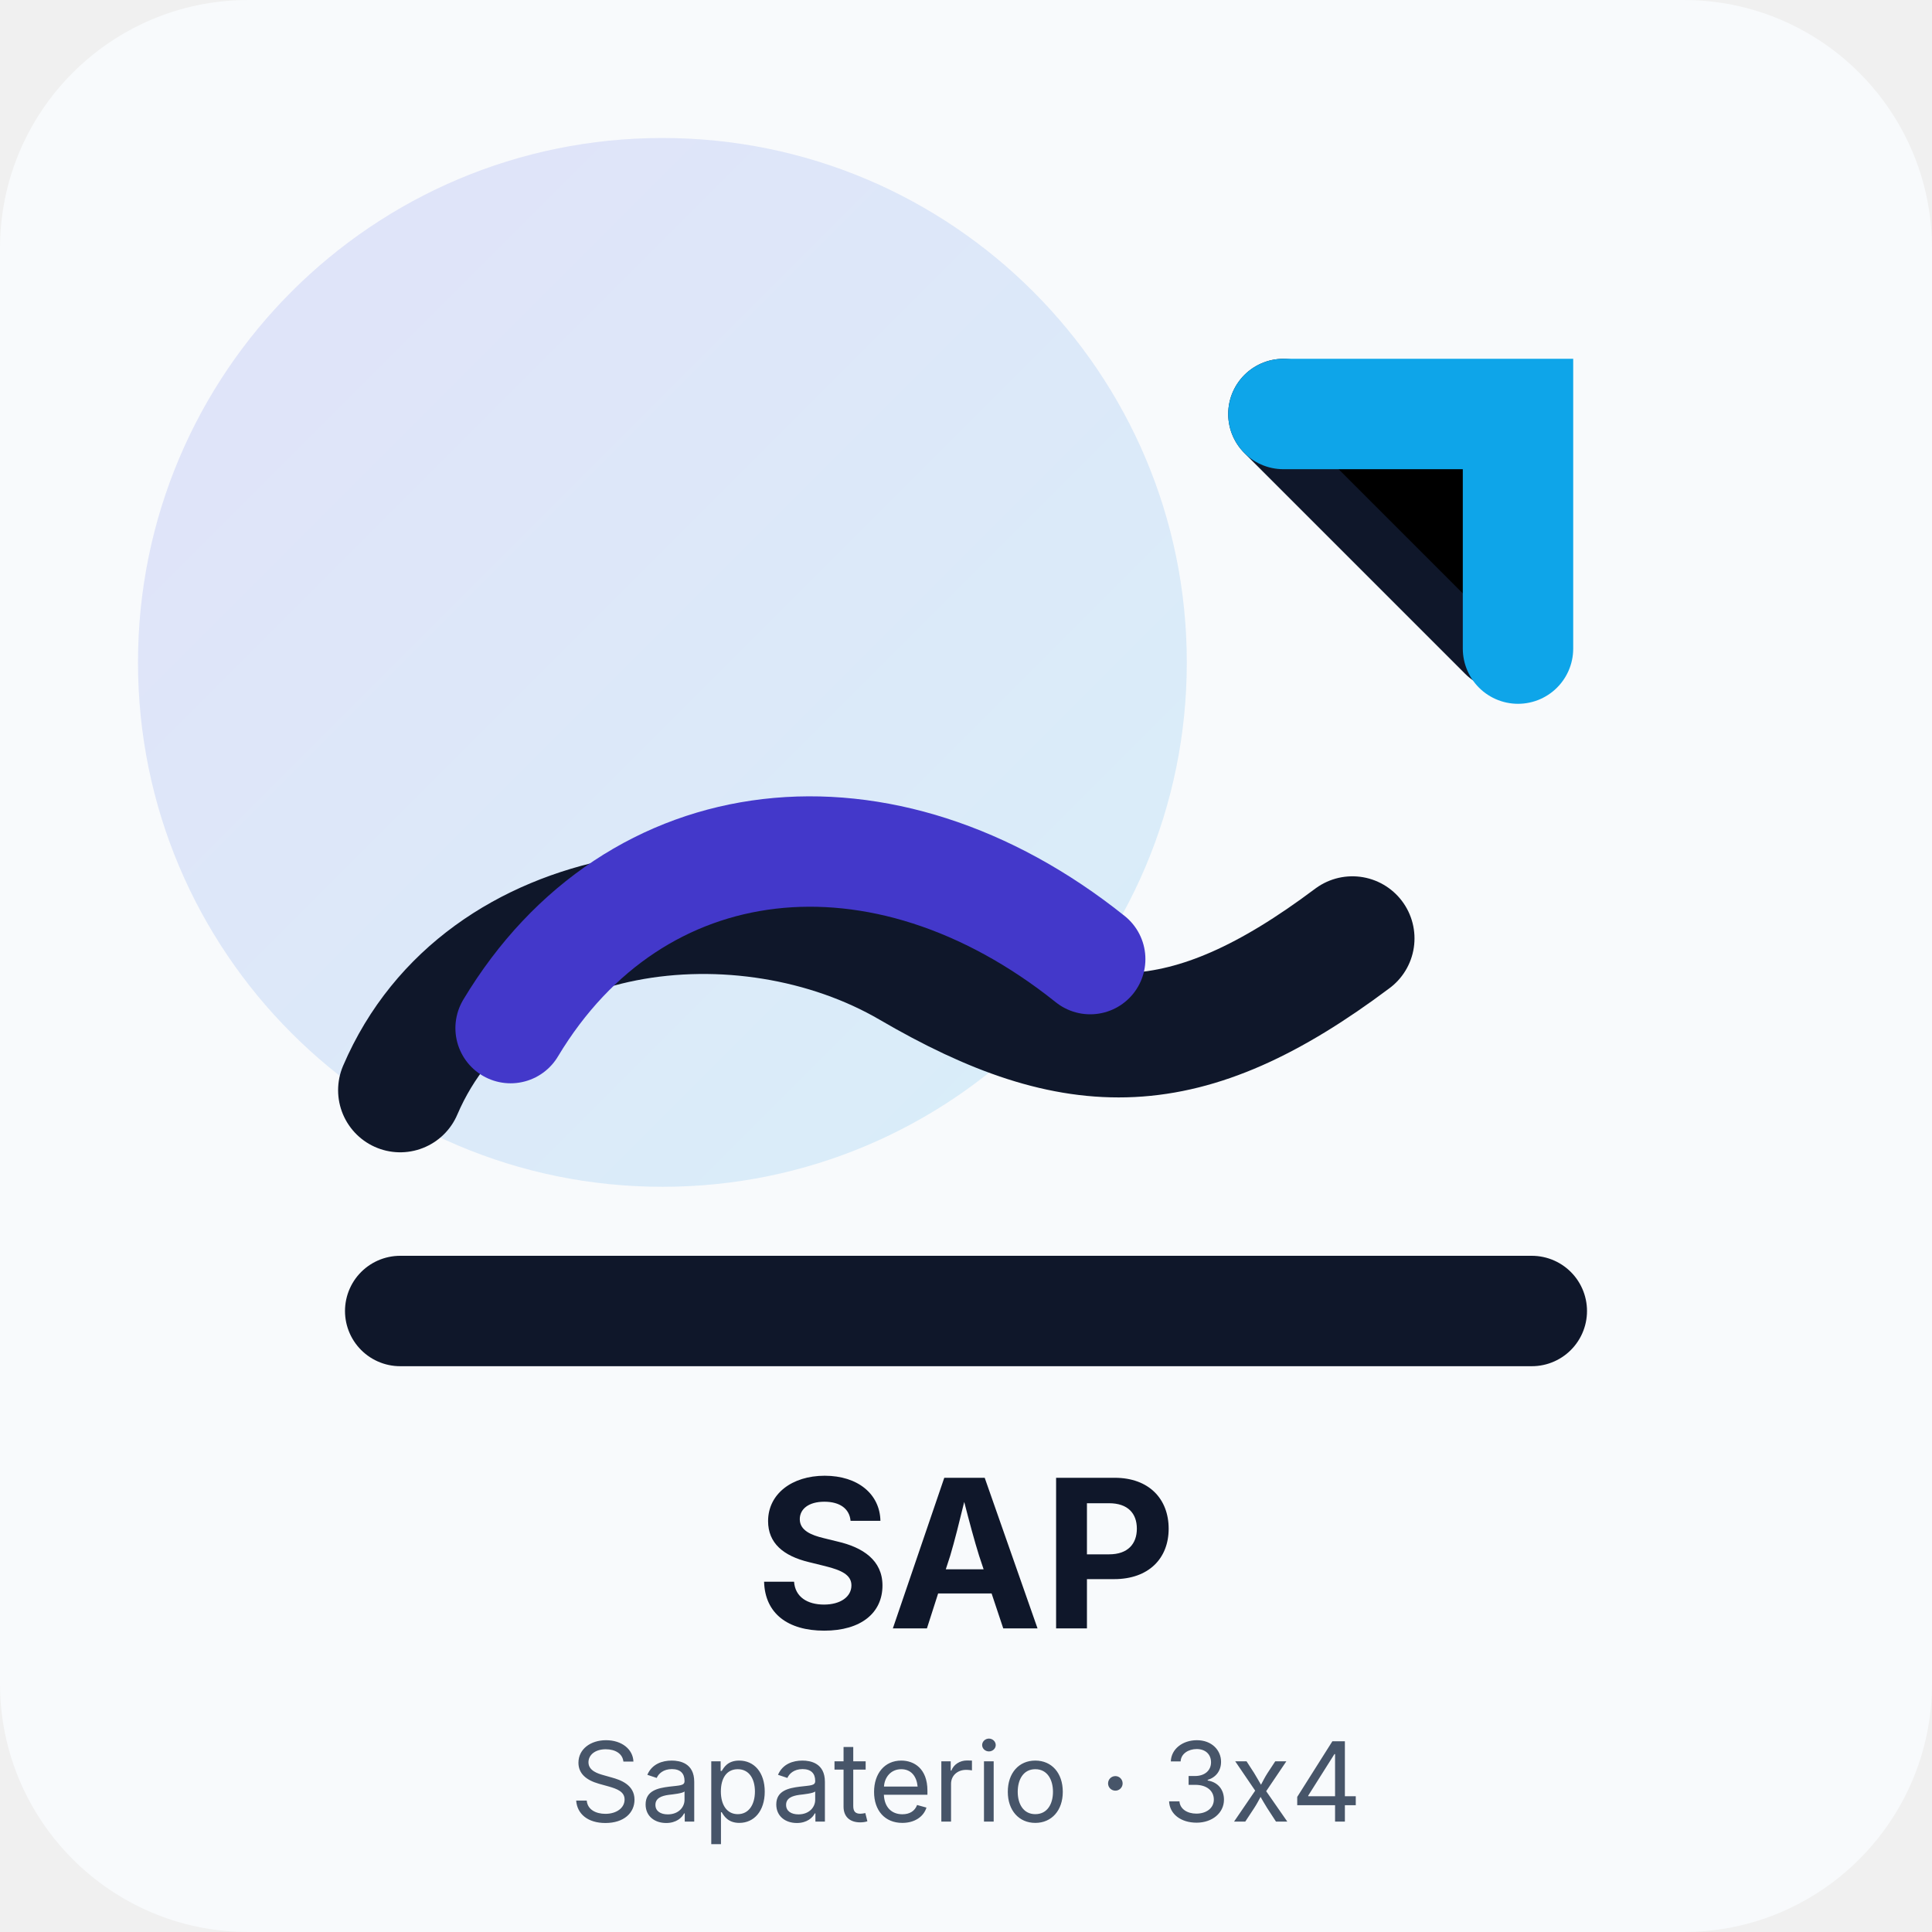
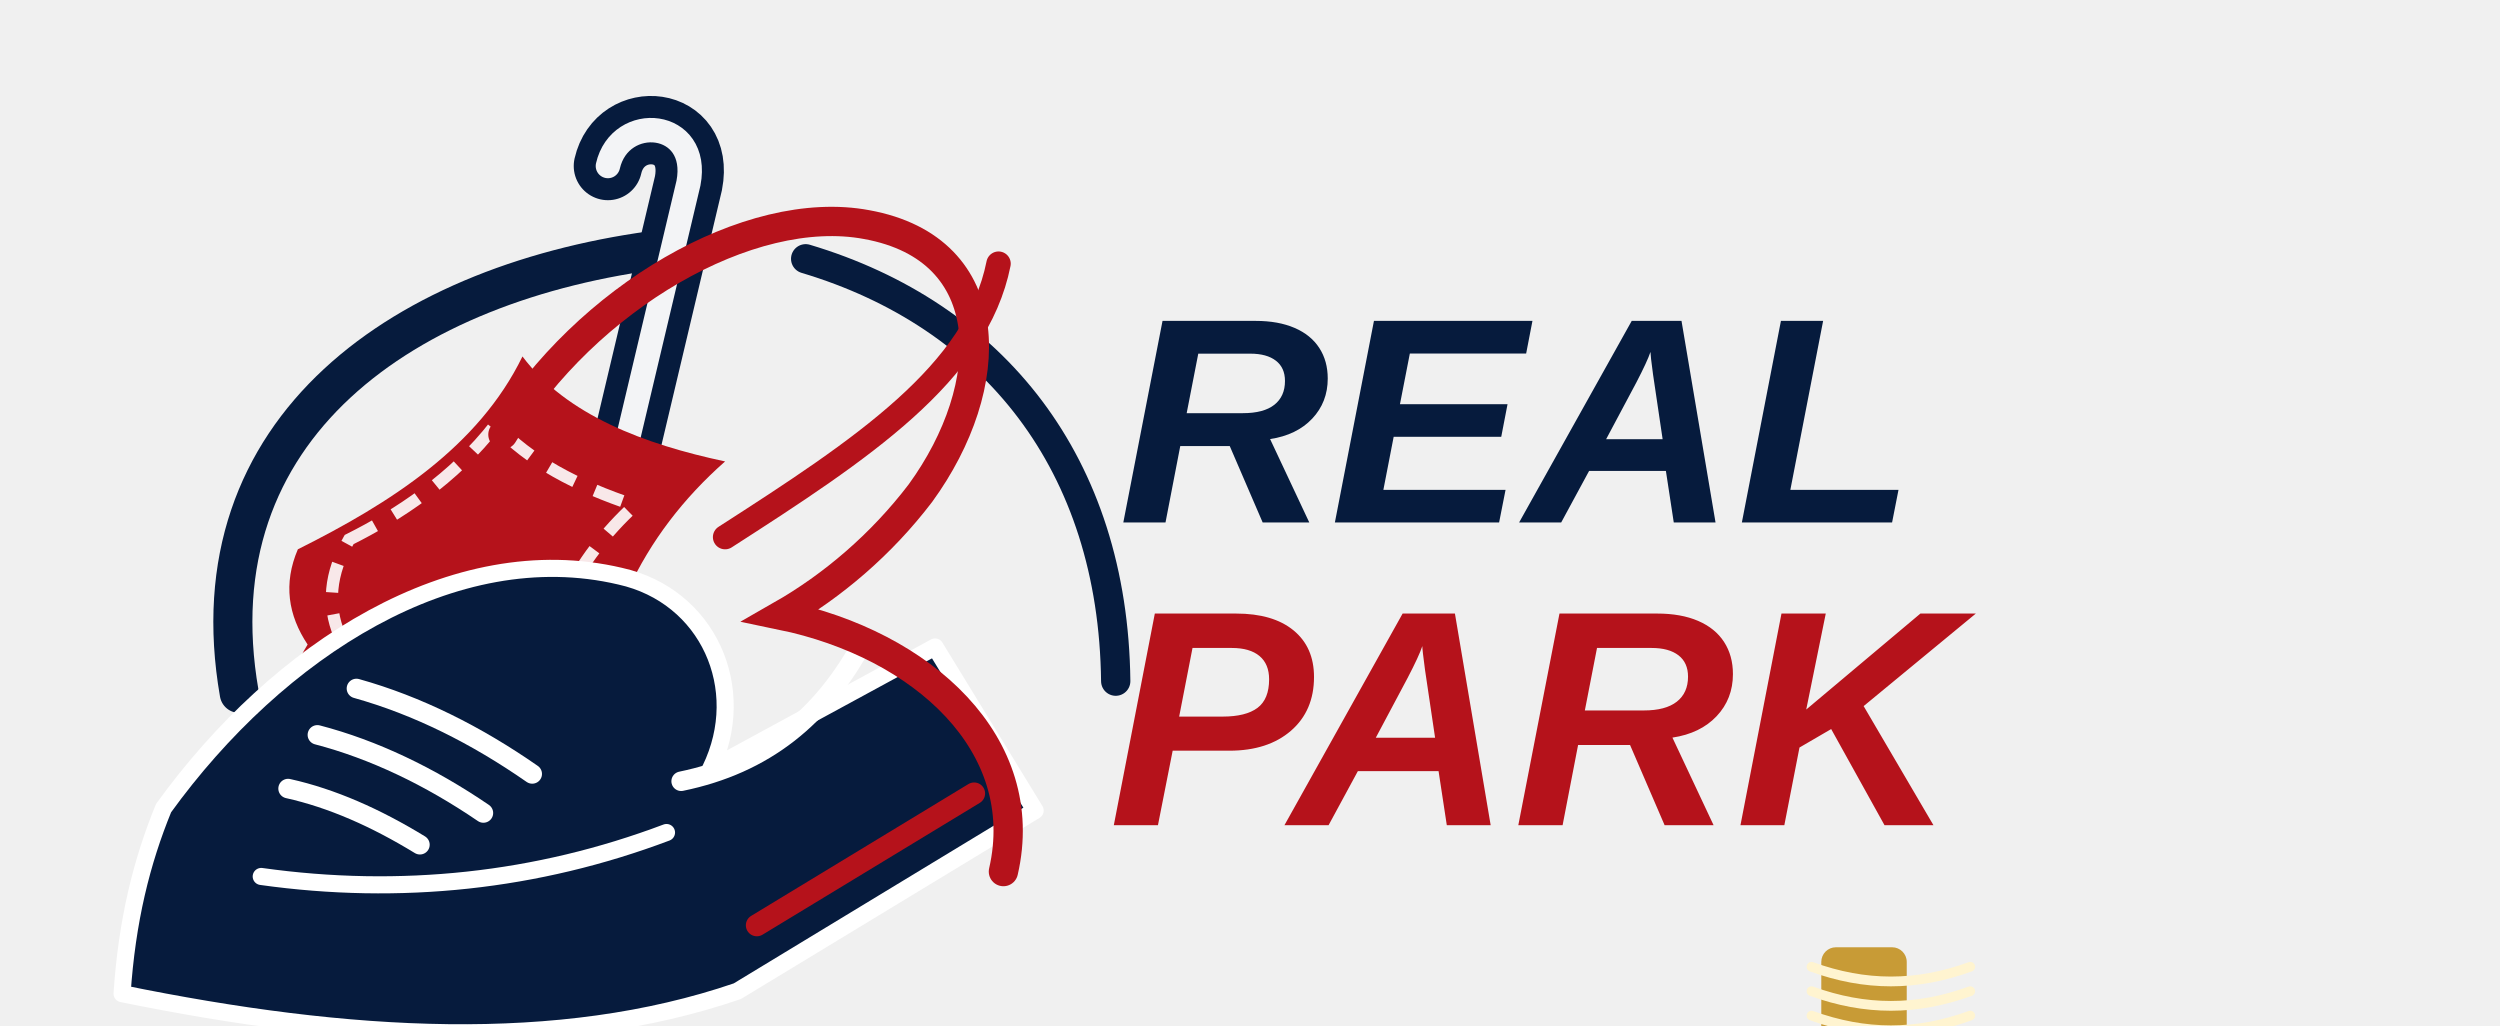
- <svg xmlns="http://www.w3.org/2000/svg" viewBox="0 0 280 280" role="img" aria-label="Sapaterio logo">
+ <svg xmlns="http://www.w3.org/2000/svg" viewBox="0 0 1024 420" role="img" aria-label="Real Park Sapataria e Costureira">
  <defs>
-     <linearGradient id="grad" x1="0%" y1="0%" x2="100%" y2="100%">
-       <stop offset="0%" stop-color="#4f46e5" />
-       <stop offset="100%" stop-color="#0ea5e9" />
-     </linearGradient>
+     <style>
+       .navy { fill: #061b3d; }
+       .red { fill: #b5121b; }
+       .gold { fill: #c89b36; }
+       .stroke-navy { stroke: #061b3d; }
+       .stroke-red { stroke: #b5121b; }
+       .stroke-white { stroke: #ffffff; }
+     </style>
  </defs>
-   <rect width="280" height="280" rx="36" fill="#f8fafc" />
-   <circle cx="96" cy="96" r="76" fill="url(#grad)" opacity="0.14" />
-   <path d="M58 158c12-28 50-32 74-18 24 14 40 14 64-4" fill="none" stroke="#0f172a" stroke-width="18" stroke-linecap="round" />
-   <path d="M74 149c18-30 54-34 84-10" fill="none" stroke="#4338ca" stroke-width="16" stroke-linecap="round" />
-   <path d="M58 190h164" stroke="#0f172a" stroke-width="16" stroke-linecap="round" />
-   <path d="M186 60l32 32" stroke="#0f172a" stroke-width="16" stroke-linecap="round" />
-   <path d="M186 60h34v34" stroke="#0ea5e9" stroke-width="16" stroke-linecap="round" />
-   <text x="50%" y="236" text-anchor="middle" fill="#0f172a" font-family="Inter, Arial, sans-serif" font-size="30" font-weight="700">SAP</text>
-   <text x="50%" y="264" text-anchor="middle" fill="#475569" font-family="Inter, Arial, sans-serif" font-size="16">Sapaterio · 3x4</text>
+   <g transform="translate(24 28)">
+     <path d="M74 256C55 147 142 87 248 74" fill="none" class="stroke-navy" stroke-width="16" stroke-linecap="round" />
+     <path d="M306 78c77 23 126 84 127 173" fill="none" class="stroke-navy" stroke-width="12" stroke-linecap="round" />
+     <path d="M225 40c5-22 38-19 33 7l-79 333" fill="none" class="stroke-navy" stroke-width="28" stroke-linecap="round" />
+     <path d="M225 40c5-22 38-19 33 7l-79 333" fill="none" class="stroke-white" stroke-width="10" stroke-linecap="round" opacity=".95" />
+     <path d="M98 197c38-19 74-42 92-79 18 24 50 36 83 43-34 30-54 70-54 121-26 7-58 2-91-15-13 8-25 12-37 13-1-16 3-31 11-44-8-12-10-25-4-39z" class="red" />
+     <path d="M119 193c20-10 43-25 60-47 14 15 33 25 57 33-24 22-38 50-43 86-19 0-40-5-63-17-8 5-15 8-23 10 0-9 3-18 8-26-5-12-4-25 4-39z" fill="none" class="stroke-white" stroke-width="5" stroke-dasharray="12 9" opacity=".9" />
+     <path d="M43 303c47-65 119-111 187-95 36 8 53 46 37 79l92-50 41 67-122 74c-73 25-159 20-252 1 2-30 8-54 17-76z" class="navy" />
+     <path d="M43 303c47-65 119-111 187-95 36 8 53 46 37 79l92-50 41 67-122 74c-73 25-159 20-252 1 2-30 8-54 17-76z" fill="none" class="stroke-white" stroke-width="7" stroke-linejoin="round" />
+     <path d="M255 292c34-7 58-26 75-58" fill="none" class="stroke-white" stroke-width="8" stroke-linecap="round" />
+     <path d="M286 351l89-54" fill="none" class="stroke-red" stroke-width="9" stroke-linecap="round" />
+     <path d="M83 331c57 8 113 2 166-18" fill="none" class="stroke-white" stroke-width="7" stroke-linecap="round" />
+     <path d="M122 254c25 7 49 19 72 35" fill="none" class="stroke-white" stroke-width="8" stroke-linecap="round" />
+     <path d="M106 273c23 6 46 17 68 32" fill="none" class="stroke-white" stroke-width="8" stroke-linecap="round" />
+     <path d="M94 295c18 4 36 12 54 23" fill="none" class="stroke-white" stroke-width="8" stroke-linecap="round" />
+     <path d="M182 150c34-56 101-95 149-86 55 10 54 66 22 110-16 21-36 38-57 50 58 12 103 53 91 105" fill="none" class="stroke-red" stroke-width="12" stroke-linecap="round" />
+     <path d="M273 192c56-36 103-67 112-112" fill="none" class="stroke-red" stroke-width="10" stroke-linecap="round" />
+   </g>
+   <g transform="translate(458 118)">
+     <text x="0" y="96" class="navy" font-family="Arial Black, Impact, Arial, sans-serif" font-size="120" font-style="italic" font-weight="900">REAL</text>
+     <text x="-4" y="220" class="red" font-family="Arial Black, Impact, Arial, sans-serif" font-size="126" font-style="italic" font-weight="900">PARK</text>
+     <line x1="-6" y1="292" x2="245" y2="292" class="gold" stroke-width="6" stroke-linecap="round" />
+     <line x1="326" y1="292" x2="560" y2="292" class="gold" stroke-width="6" stroke-linecap="round" />
+     <g transform="translate(270 270)">
+       <rect x="18" y="0" width="35" height="54" rx="6" class="gold" />
+       <path d="M14 8c22 8 43 8 65 0M14 18c22 8 43 8 65 0M14 28c22 8 43 8 65 0M14 38c22 8 43 8 65 0M14 48c22 8 43 8 65 0" fill="none" stroke="#fff4d0" stroke-width="4" stroke-linecap="round" />
+       <path d="M35 53v19" fill="none" class="gold" stroke-width="6" stroke-linecap="round" />
+     </g>
+     <text x="0" y="360" class="navy" font-family="Arial, sans-serif" font-size="38" font-weight="800" letter-spacing="12">SAPATARIA E COSTUREIRA</text>
+   </g>
</svg>
